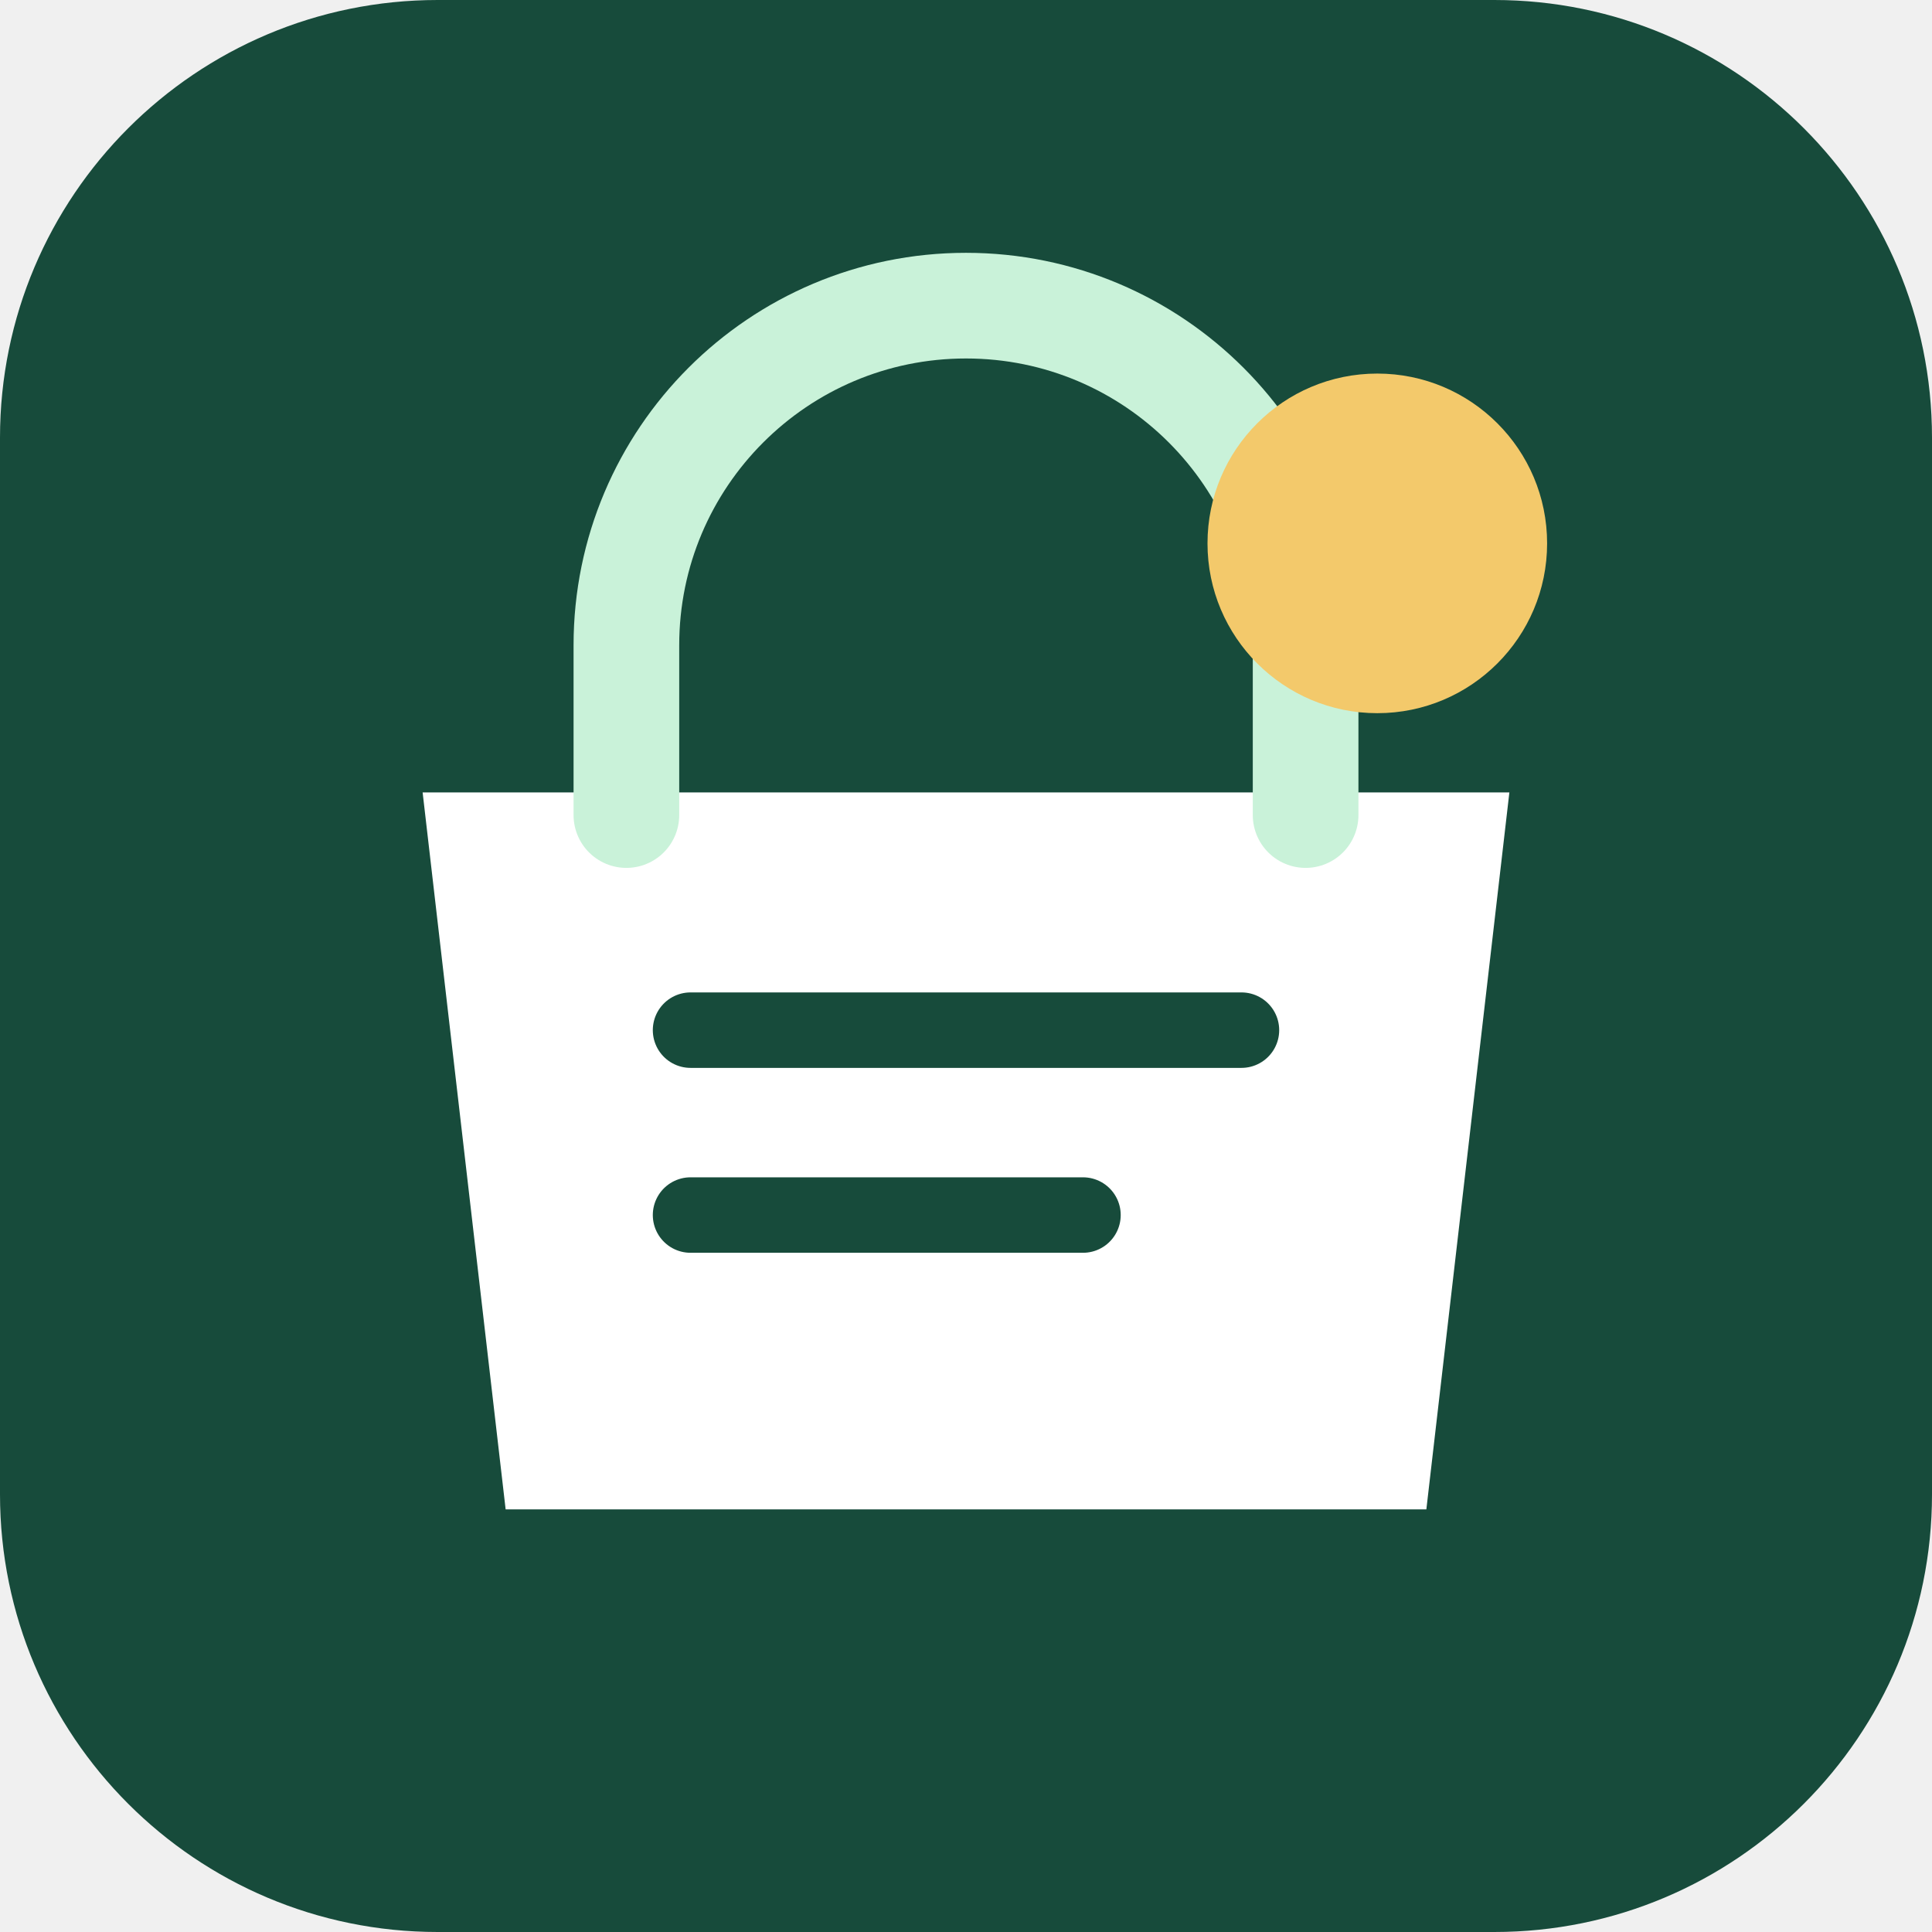
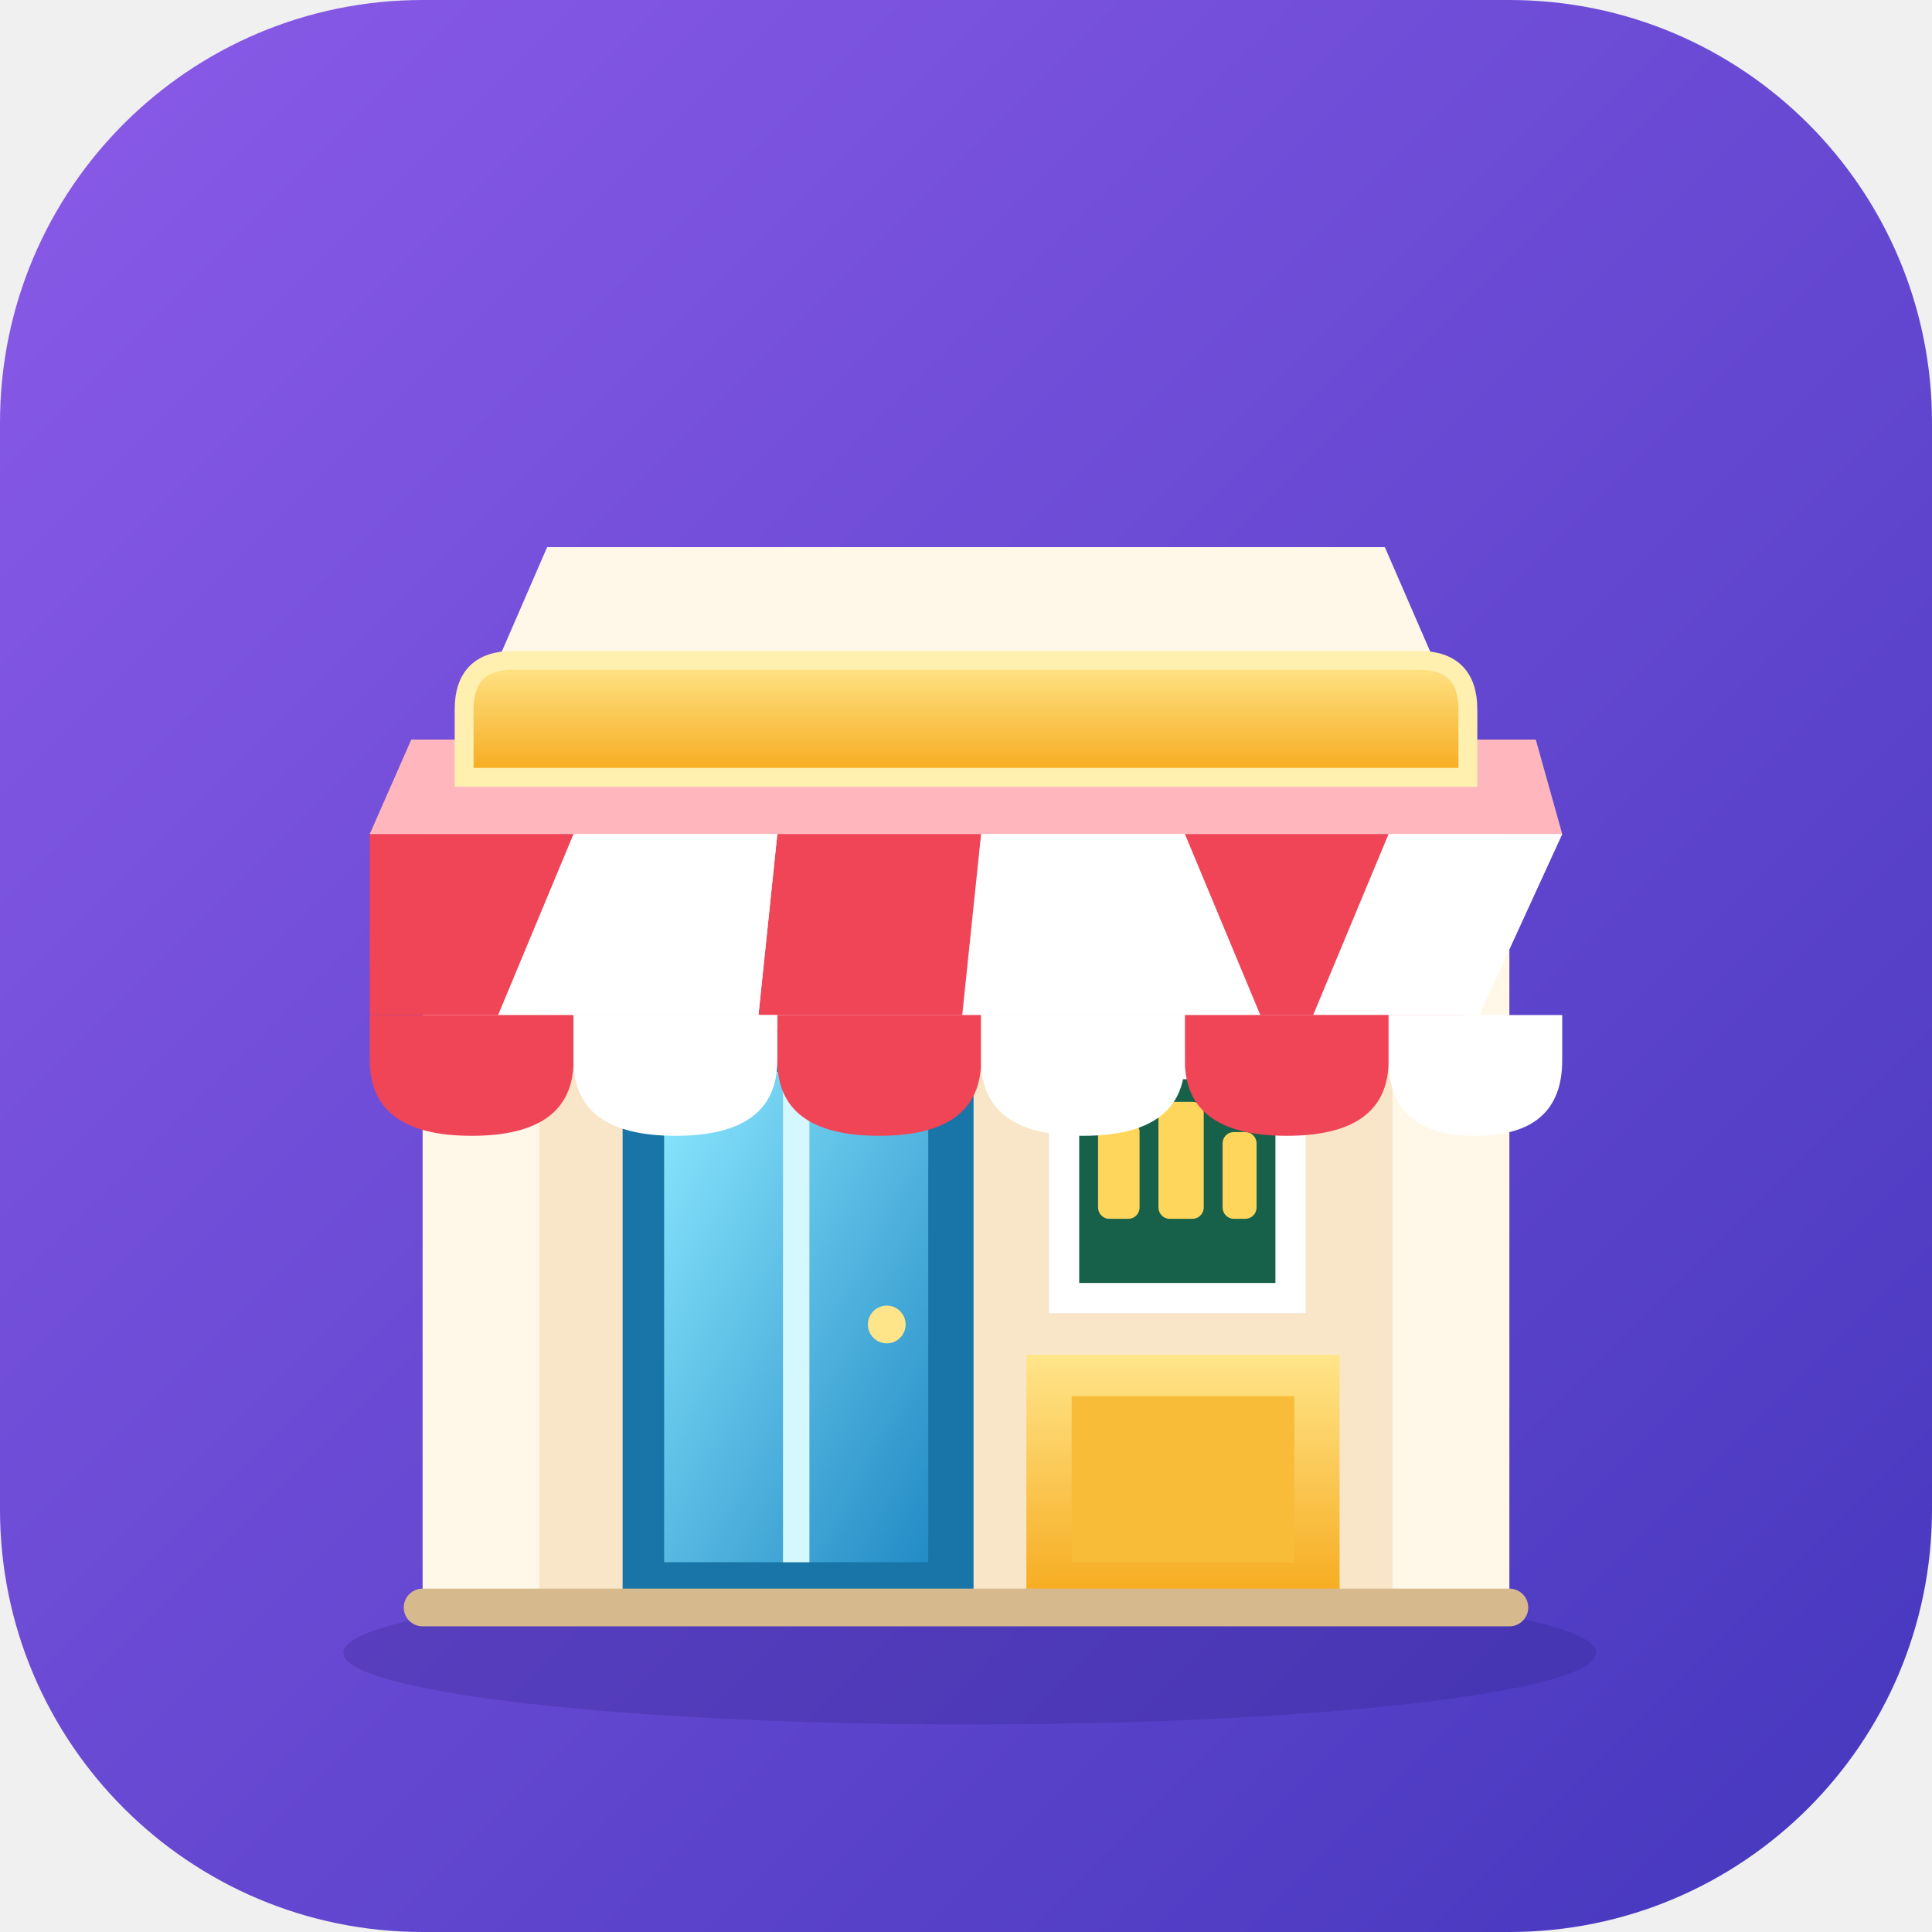
- <svg xmlns="http://www.w3.org/2000/svg" viewBox="0 0 512 512">
-   <rect width="512" height="512" rx="116" fill="#174b3b" />
-   <path d="M112 210h288l-22 190H134z" fill="#fff" />
-   <path d="M166 216v-45a90 90 0 0 1 180 0v45" fill="none" stroke="#c9f2d9" stroke-width="28" stroke-linecap="round" />
-   <path d="M183 273h146M183 322h104" stroke="#174b3b" stroke-width="20" stroke-linecap="round" />
-   <circle cx="365" cy="144" r="45" fill="#f3c96b" />
+ <svg xmlns="http://www.w3.org/2000/svg" viewBox="0 0 512 512" role="img" aria-label="General store storefront logo">
+   <defs>
+     <linearGradient id="bg" x1="0" y1="0" x2="1" y2="1">
+       <stop stop-color="#8b5be8" />
+       <stop offset="1" stop-color="#4437bd" />
+     </linearGradient>
+     <linearGradient id="glass" x1="0" y1="0" x2="1" y2="1">
+       <stop stop-color="#8ce8ff" />
+       <stop offset="1" stop-color="#238bc5" />
+     </linearGradient>
+     <linearGradient id="gold" x1="0" y1="0" x2="0" y2="1">
+       <stop stop-color="#ffe58a" />
+       <stop offset="1" stop-color="#f6a91b" />
+     </linearGradient>
+   </defs>
+   <rect width="512" height="512" rx="112" fill="url(#bg)" />
+   <ellipse cx="257" cy="438" rx="166" ry="19" fill="#241a78" opacity=".22" />
+   <path d="M112 221 145 145h222l33 76v205H112z" fill="#fff7e8" />
+   <path d="M143 220h226v206H143z" fill="#f9e6c9" />
+   <path d="M165 273h93v153h-93z" fill="#1974a8" />
+   <path d="M176 284h70v130h-70z" fill="url(#glass)" />
+   <path d="M211 284v130" stroke="#d5f8ff" stroke-width="7" />
+   <circle cx="235" cy="351" r="5" fill="#ffe58a" />
+   <path d="M278 278h68v70h-68z" fill="#fff" />
+   <path d="M286 286h52v54h-52z" fill="#17614b" />
+   <g fill="#ffd65c">
+     <rect x="291" y="297" width="11" height="26" rx="3" />
+     <rect x="307" y="292" width="12" height="31" rx="3" />
+     <rect x="324" y="300" width="9" height="23" rx="3" />
+   </g>
+   <path d="M272 359h83v67h-83z" fill="url(#gold)" />
+   <path d="M284 370h59v44h-59z" fill="#f8bc38" />
+   <path d="M98 221h316l-22 48H120z" fill="#fff" />
+   <path d="M98 221h54l-20 48h-34zM206 221h54l-5 48h-54zM314 221h54l20 48h-54z" fill="#f04457" />
+   <path d="M152 221h54l-5 48h-54zM260 221h54l5 48h-54zM368 221h46l-22 48h-44z" fill="#fff" />
+   <path d="M98 221h316l-7-25H109z" fill="#ffb7bd" />
+   <path d="M123 188q0-13 13-13h240q13 0 13 13v18H123z" fill="url(#gold)" stroke="#fff0b0" stroke-width="5" />
+   <path d="M98 269h54v12q0 20-27 20t-27-20zM206 269h54v12q0 20-27 20t-27-20zM314 269h54v12q0 20-27 20t-27-20z" fill="#f04457" />
+   <path d="M152 269h54v12q0 20-27 20t-27-20zM260 269h54v12q0 20-27 20t-27-20zM368 269h46v12q0 20-23 20t-23-20z" fill="#fff" />
+   <path d="M112 426h288" stroke="#d7b98e" stroke-width="10" stroke-linecap="round" />
</svg>
